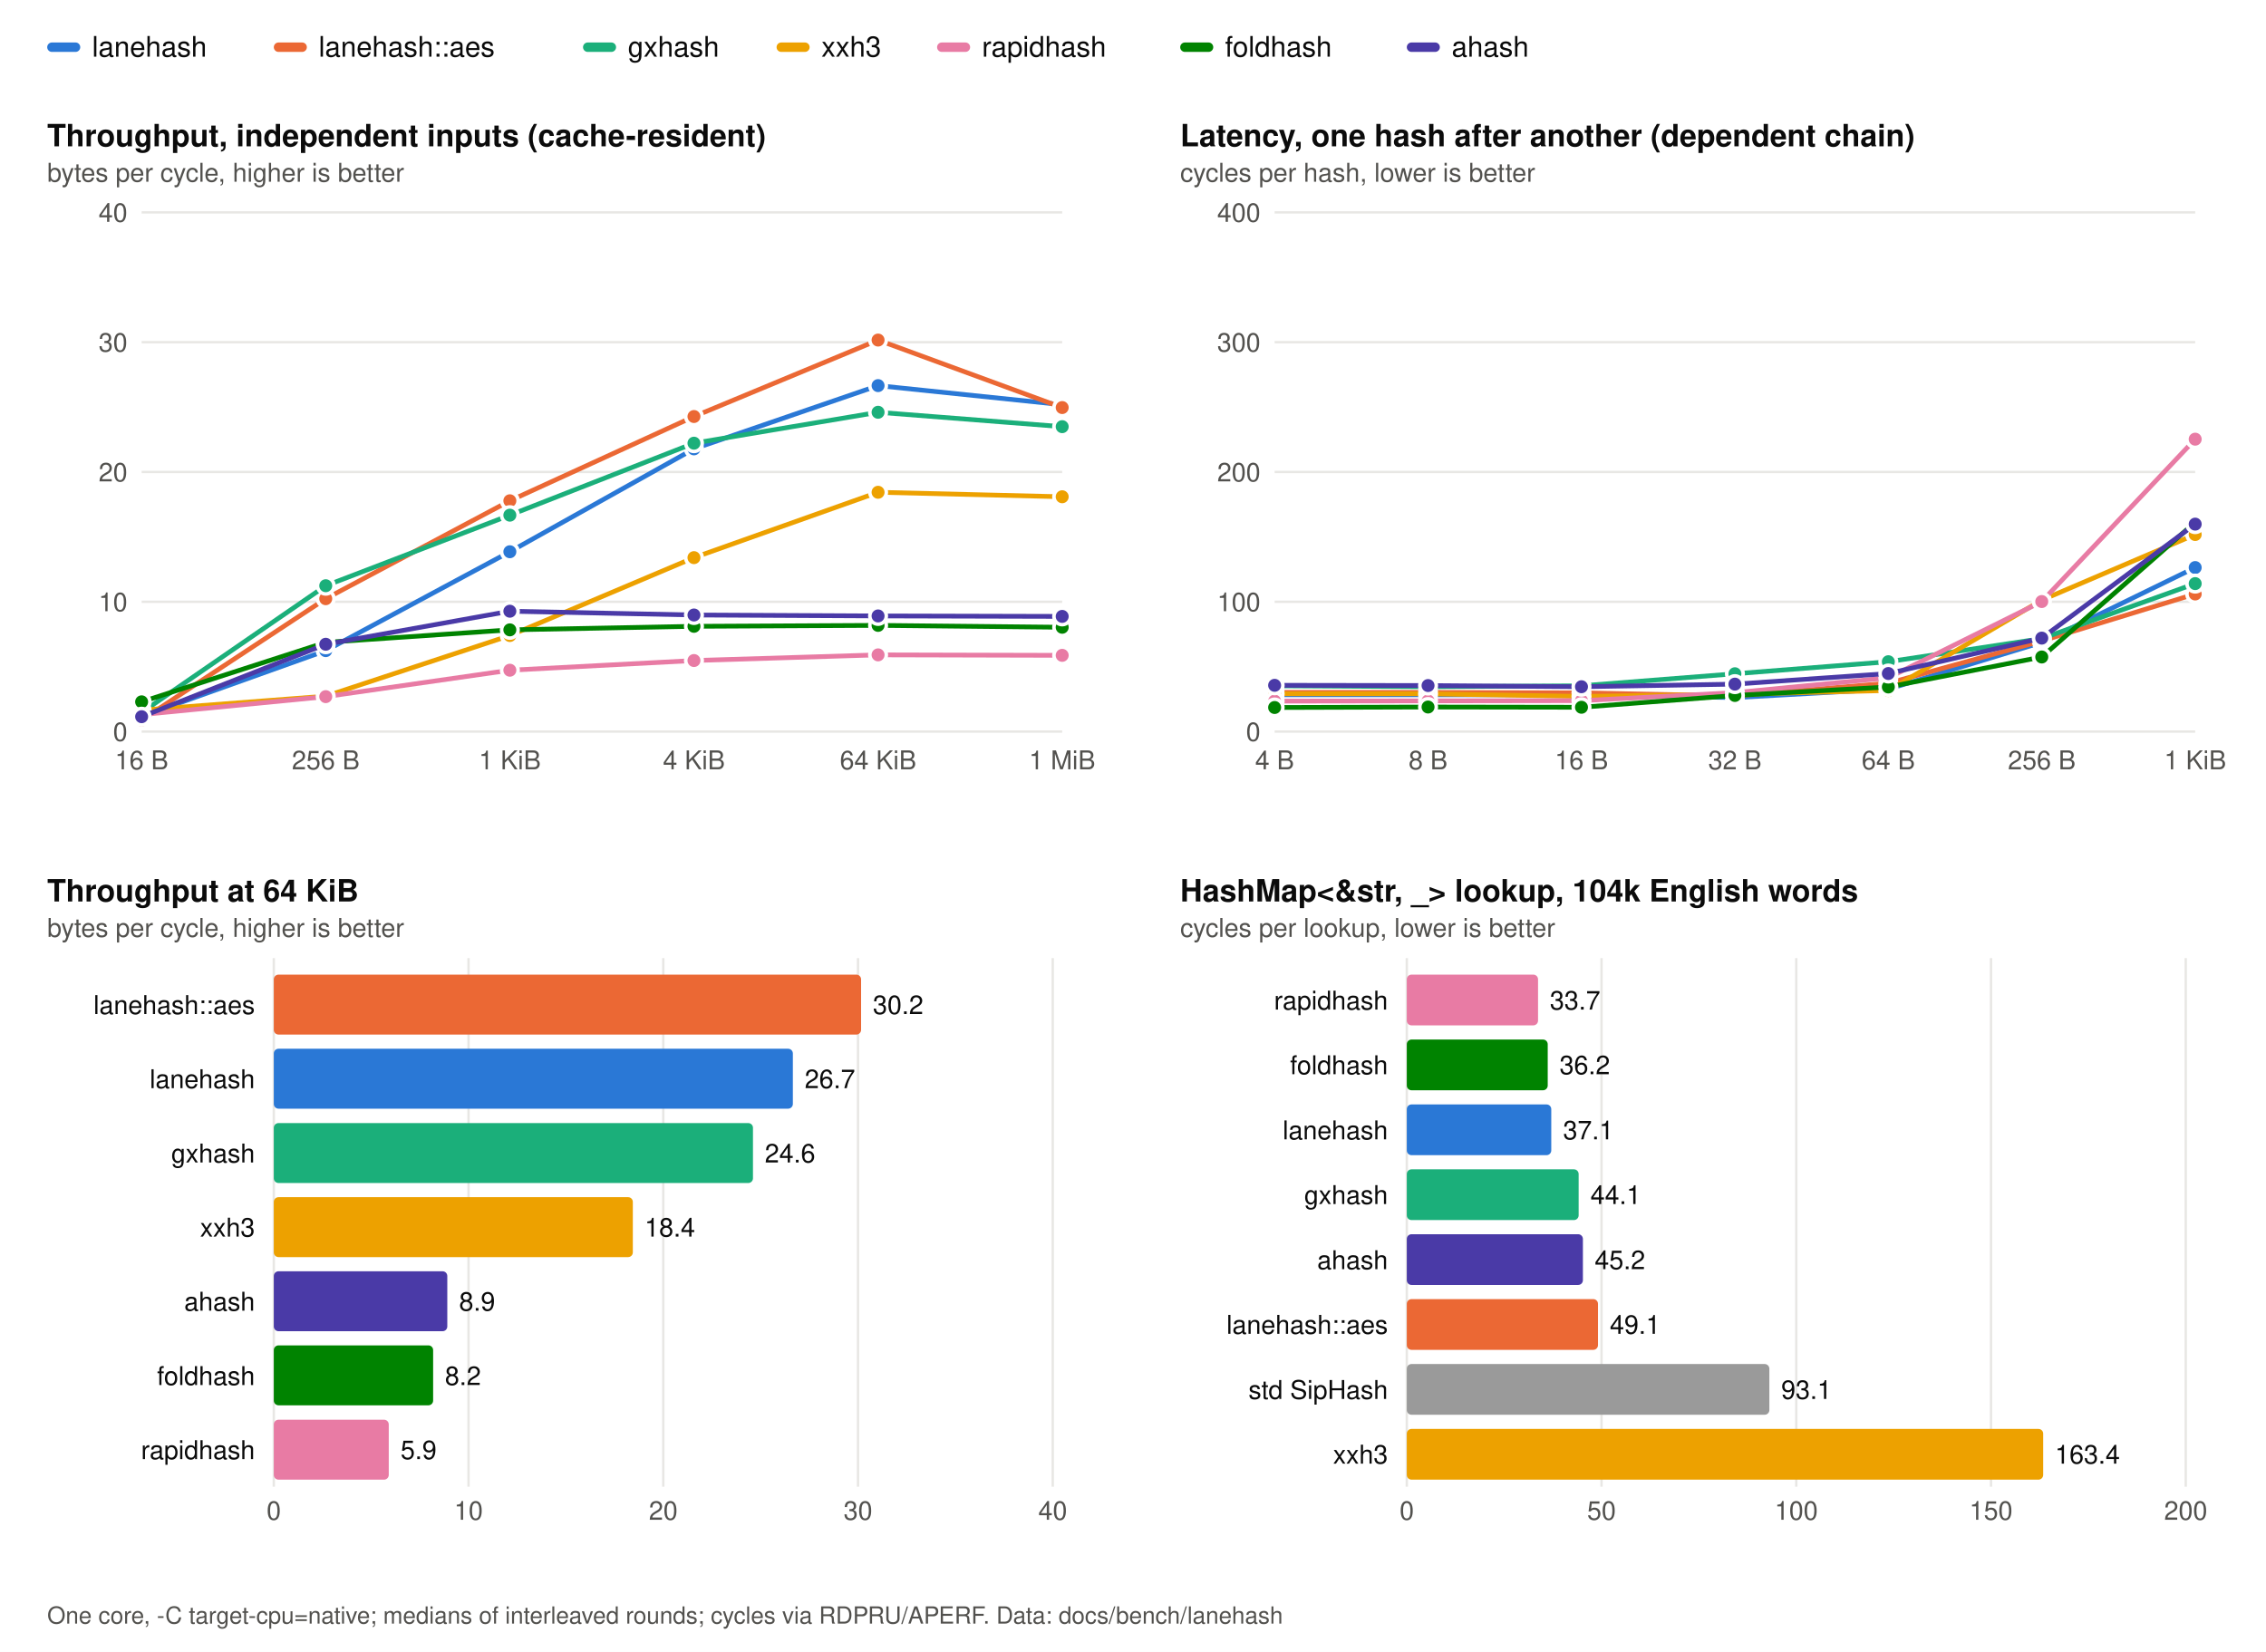
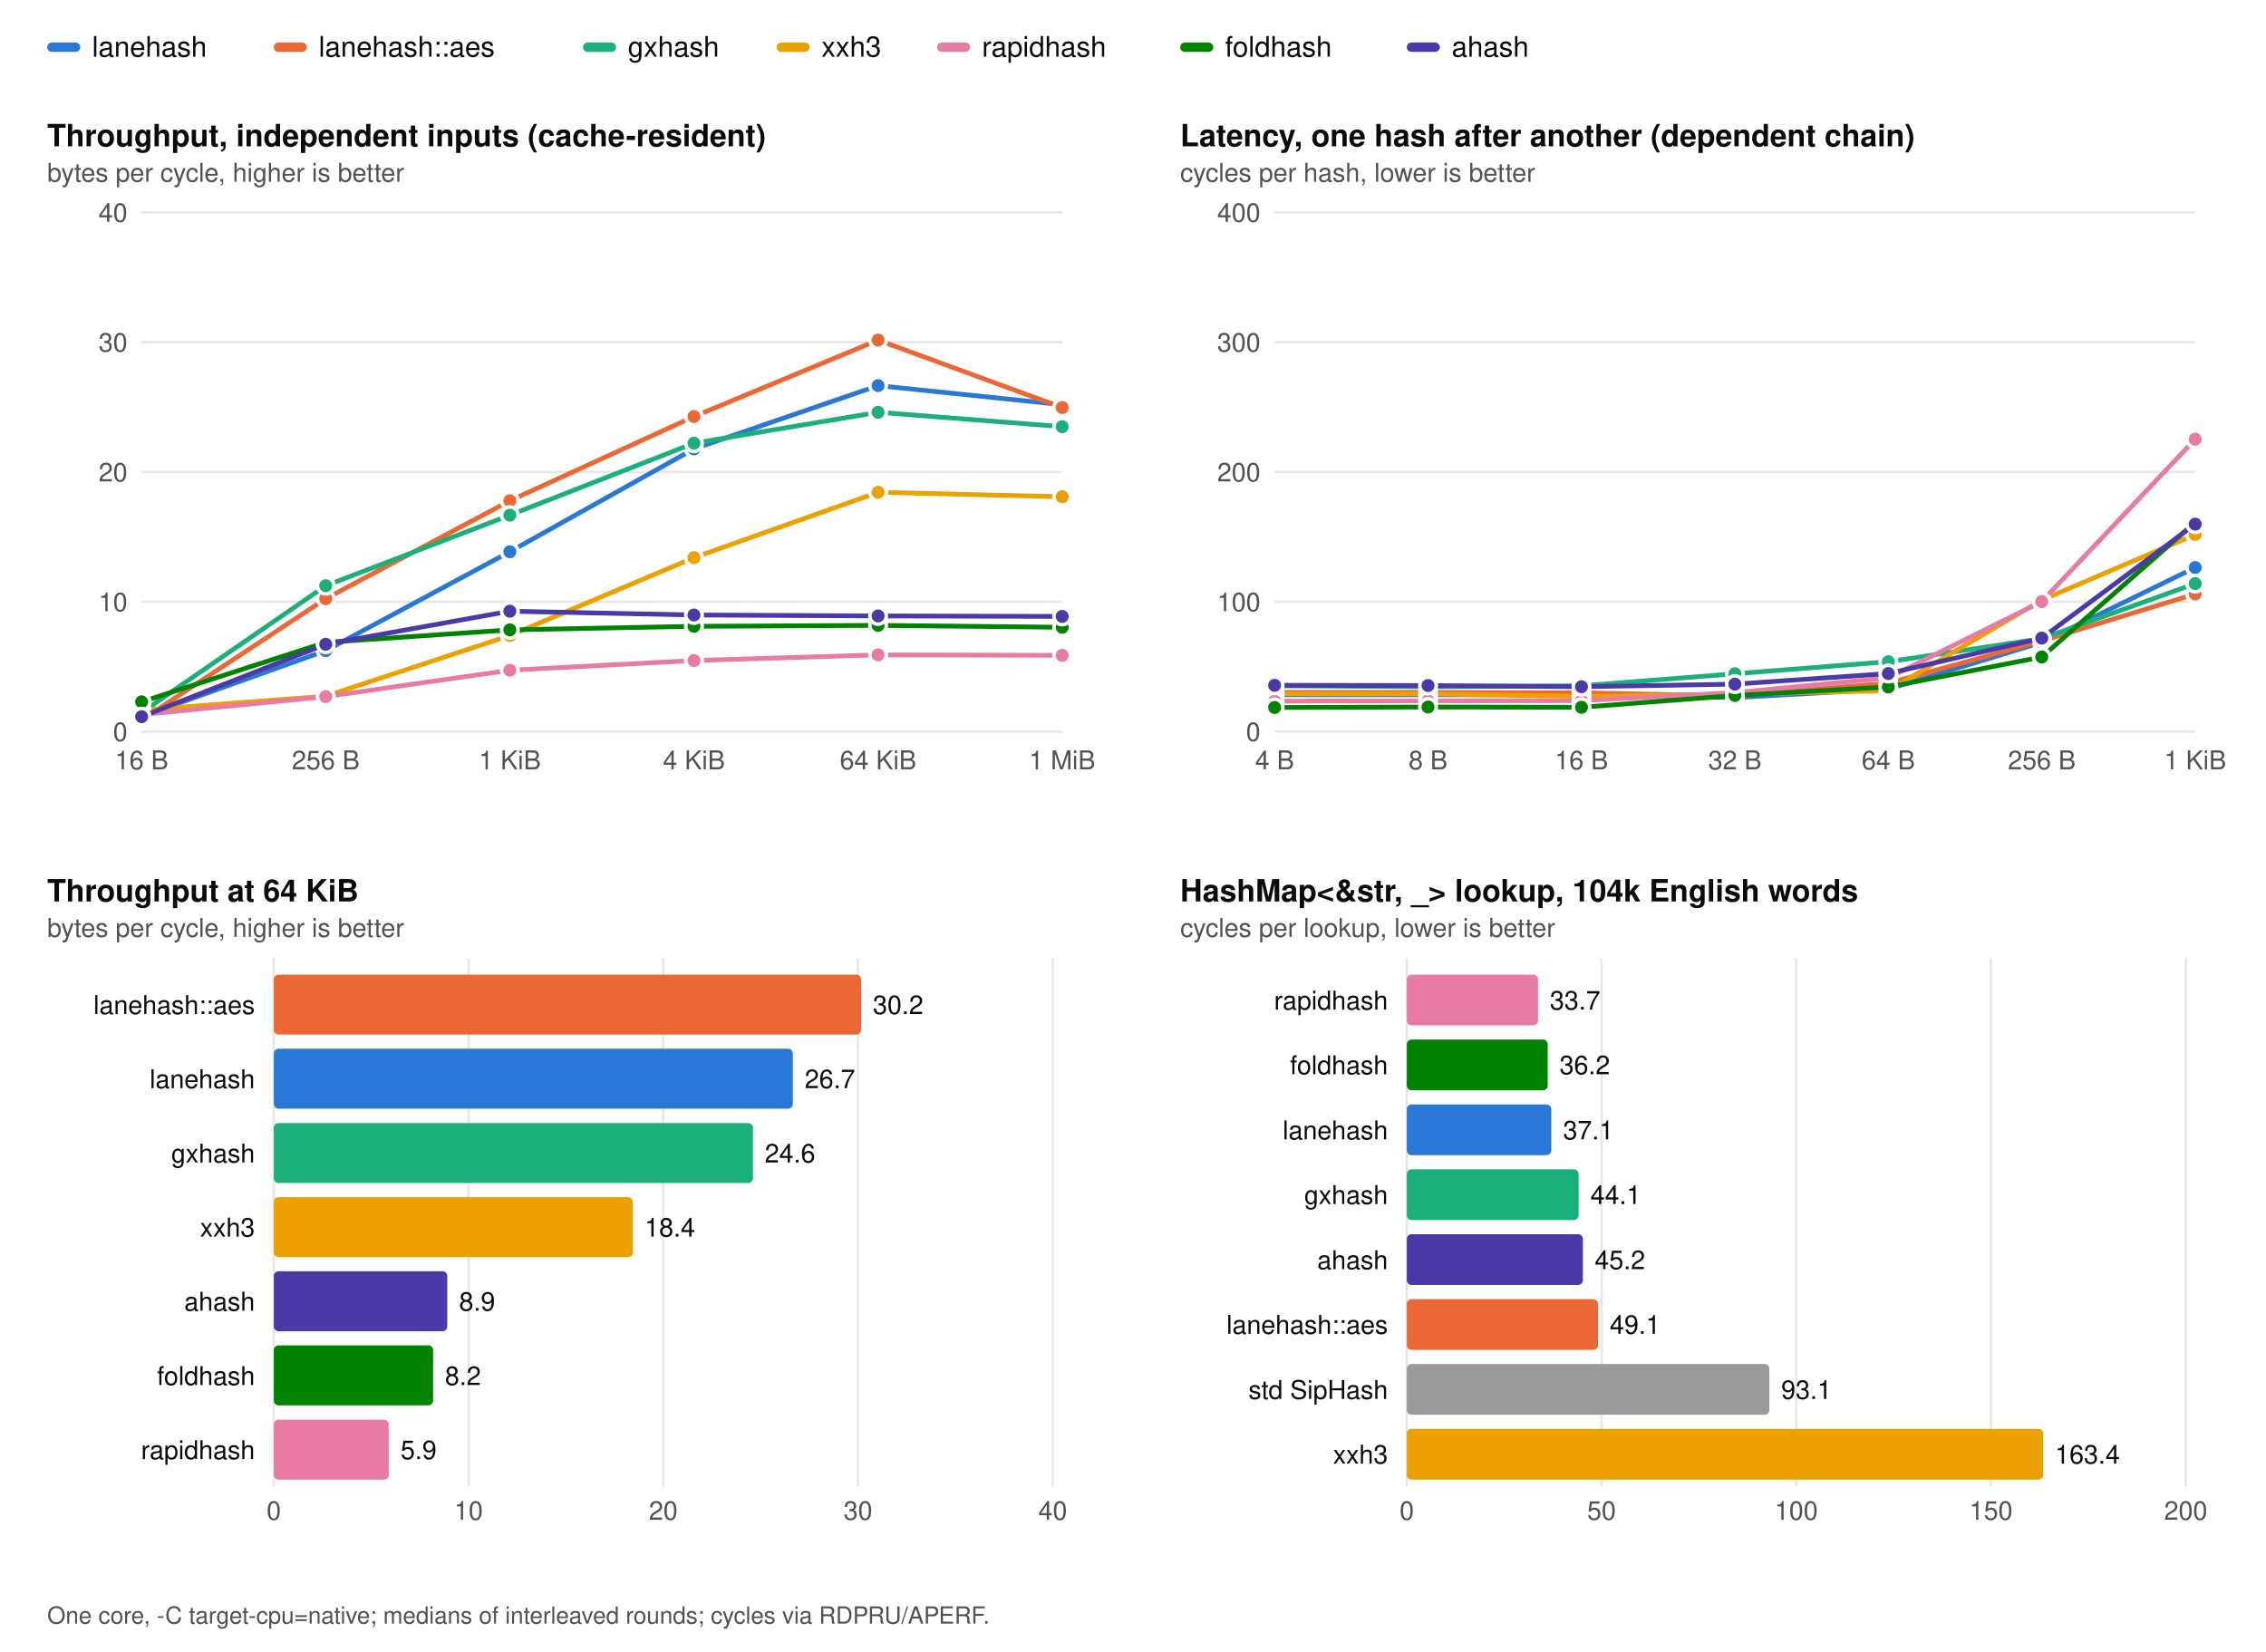
<svg xmlns="http://www.w3.org/2000/svg" width="960" height="700" viewBox="0 0 960 700">
  <rect width="960" height="700" fill="#fff" />
  <rect x="20" y="18" width="14" height="4" rx="2" fill="#2a78d6" />
  <text x="39.0" y="24.0" font-size="12" fill="#0b0b0b" text-anchor="start" font-weight="normal" font-family="-apple-system,Segoe UI,Helvetica,Arial,sans-serif">lanehash</text>
  <rect x="116" y="18" width="14" height="4" rx="2" fill="#eb6834" />
  <text x="135.0" y="24.0" font-size="12" fill="#0b0b0b" text-anchor="start" font-weight="normal" font-family="-apple-system,Segoe UI,Helvetica,Arial,sans-serif">lanehash::aes</text>
  <rect x="247" y="18" width="14" height="4" rx="2" fill="#1baf7a" />
  <text x="266.0" y="24.0" font-size="12" fill="#0b0b0b" text-anchor="start" font-weight="normal" font-family="-apple-system,Segoe UI,Helvetica,Arial,sans-serif">gxhash</text>
  <rect x="329" y="18" width="14" height="4" rx="2" fill="#eda100" />
  <text x="348.0" y="24.0" font-size="12" fill="#0b0b0b" text-anchor="start" font-weight="normal" font-family="-apple-system,Segoe UI,Helvetica,Arial,sans-serif">xxh3</text>
  <rect x="397" y="18" width="14" height="4" rx="2" fill="#e87ba4" />
  <text x="416.0" y="24.0" font-size="12" fill="#0b0b0b" text-anchor="start" font-weight="normal" font-family="-apple-system,Segoe UI,Helvetica,Arial,sans-serif">rapidhash</text>
  <rect x="500" y="18" width="14" height="4" rx="2" fill="#008300" />
  <text x="519.0" y="24.0" font-size="12" fill="#0b0b0b" text-anchor="start" font-weight="normal" font-family="-apple-system,Segoe UI,Helvetica,Arial,sans-serif">foldhash</text>
  <rect x="596" y="18" width="14" height="4" rx="2" fill="#4a3aa7" />
  <text x="615.0" y="24.0" font-size="12" fill="#0b0b0b" text-anchor="start" font-weight="normal" font-family="-apple-system,Segoe UI,Helvetica,Arial,sans-serif">ahash</text>
  <text x="20.0" y="62.0" font-size="13" fill="#0b0b0b" text-anchor="start" font-weight="bold" font-family="-apple-system,Segoe UI,Helvetica,Arial,sans-serif">Throughput, independent inputs (cache-resident)</text>
  <text x="20.0" y="77.0" font-size="11" fill="#52514e" text-anchor="start" font-weight="normal" font-family="-apple-system,Segoe UI,Helvetica,Arial,sans-serif">bytes per cycle, higher is better</text>
  <line x1="60" y1="310.0" x2="450" y2="310.0" stroke="#e8e7e4" />
  <text x="54.0" y="314.0" font-size="11" fill="#52514e" text-anchor="end" font-weight="normal" font-family="-apple-system,Segoe UI,Helvetica,Arial,sans-serif">0</text>
  <line x1="60" y1="255.0" x2="450" y2="255.0" stroke="#e8e7e4" />
  <text x="54.0" y="259.0" font-size="11" fill="#52514e" text-anchor="end" font-weight="normal" font-family="-apple-system,Segoe UI,Helvetica,Arial,sans-serif">10</text>
  <line x1="60" y1="200.0" x2="450" y2="200.0" stroke="#e8e7e4" />
  <text x="54.0" y="204.0" font-size="11" fill="#52514e" text-anchor="end" font-weight="normal" font-family="-apple-system,Segoe UI,Helvetica,Arial,sans-serif">20</text>
  <line x1="60" y1="145.0" x2="450" y2="145.0" stroke="#e8e7e4" />
  <text x="54.0" y="149.0" font-size="11" fill="#52514e" text-anchor="end" font-weight="normal" font-family="-apple-system,Segoe UI,Helvetica,Arial,sans-serif">30</text>
  <line x1="60" y1="90.0" x2="450" y2="90.0" stroke="#e8e7e4" />
  <text x="54.0" y="94.0" font-size="11" fill="#52514e" text-anchor="end" font-weight="normal" font-family="-apple-system,Segoe UI,Helvetica,Arial,sans-serif">40</text>
  <text x="60.0" y="326.0" font-size="11" fill="#52514e" text-anchor="middle" font-weight="normal" font-family="-apple-system,Segoe UI,Helvetica,Arial,sans-serif">16 B</text>
  <text x="138.0" y="326.0" font-size="11" fill="#52514e" text-anchor="middle" font-weight="normal" font-family="-apple-system,Segoe UI,Helvetica,Arial,sans-serif">256 B</text>
  <text x="216.0" y="326.0" font-size="11" fill="#52514e" text-anchor="middle" font-weight="normal" font-family="-apple-system,Segoe UI,Helvetica,Arial,sans-serif">1 KiB</text>
  <text x="294.0" y="326.0" font-size="11" fill="#52514e" text-anchor="middle" font-weight="normal" font-family="-apple-system,Segoe UI,Helvetica,Arial,sans-serif">4 KiB</text>
  <text x="372.0" y="326.0" font-size="11" fill="#52514e" text-anchor="middle" font-weight="normal" font-family="-apple-system,Segoe UI,Helvetica,Arial,sans-serif">64 KiB</text>
  <text x="450.0" y="326.0" font-size="11" fill="#52514e" text-anchor="middle" font-weight="normal" font-family="-apple-system,Segoe UI,Helvetica,Arial,sans-serif">1 MiB</text>
  <polyline points="60.0,303.6 138.0,275.7 216.0,233.8 294.0,190.2 372.0,163.4 450.0,171.5" fill="none" stroke="#2a78d6" stroke-width="2" stroke-linejoin="round" />
  <circle cx="60.0" cy="303.6" r="3.5" fill="#2a78d6" stroke="#fff" stroke-width="1.5" />
  <circle cx="138.0" cy="275.7" r="3.5" fill="#2a78d6" stroke="#fff" stroke-width="1.5" />
  <circle cx="216.0" cy="233.8" r="3.5" fill="#2a78d6" stroke="#fff" stroke-width="1.5" />
  <circle cx="294.0" cy="190.2" r="3.5" fill="#2a78d6" stroke="#fff" stroke-width="1.5" />
  <circle cx="372.0" cy="163.4" r="3.5" fill="#2a78d6" stroke="#fff" stroke-width="1.5" />
  <circle cx="450.0" cy="171.5" r="3.5" fill="#2a78d6" stroke="#fff" stroke-width="1.5" />
  <polyline points="60.0,305.1 138.0,253.7 216.0,212.2 294.0,176.5 372.0,144.1 450.0,172.7" fill="none" stroke="#eb6834" stroke-width="2" stroke-linejoin="round" />
  <circle cx="60.0" cy="305.1" r="3.5" fill="#eb6834" stroke="#fff" stroke-width="1.5" />
  <circle cx="138.0" cy="253.7" r="3.5" fill="#eb6834" stroke="#fff" stroke-width="1.5" />
  <circle cx="216.0" cy="212.2" r="3.5" fill="#eb6834" stroke="#fff" stroke-width="1.5" />
  <circle cx="294.0" cy="176.5" r="3.5" fill="#eb6834" stroke="#fff" stroke-width="1.5" />
  <circle cx="372.0" cy="144.1" r="3.5" fill="#eb6834" stroke="#fff" stroke-width="1.5" />
  <circle cx="450.0" cy="172.7" r="3.5" fill="#eb6834" stroke="#fff" stroke-width="1.5" />
  <polyline points="60.0,301.9 138.0,248.2 216.0,218.3 294.0,187.8 372.0,174.7 450.0,180.8" fill="none" stroke="#1baf7a" stroke-width="2" stroke-linejoin="round" />
  <circle cx="60.0" cy="301.9" r="3.5" fill="#1baf7a" stroke="#fff" stroke-width="1.5" />
  <circle cx="138.0" cy="248.2" r="3.5" fill="#1baf7a" stroke="#fff" stroke-width="1.5" />
  <circle cx="216.0" cy="218.3" r="3.5" fill="#1baf7a" stroke="#fff" stroke-width="1.5" />
  <circle cx="294.0" cy="187.8" r="3.5" fill="#1baf7a" stroke="#fff" stroke-width="1.5" />
  <circle cx="372.0" cy="174.7" r="3.5" fill="#1baf7a" stroke="#fff" stroke-width="1.5" />
  <circle cx="450.0" cy="180.8" r="3.5" fill="#1baf7a" stroke="#fff" stroke-width="1.5" />
  <polyline points="60.0,300.9 138.0,295.0 216.0,269.3 294.0,236.3 372.0,208.6 450.0,210.5" fill="none" stroke="#eda100" stroke-width="2" stroke-linejoin="round" />
  <circle cx="60.0" cy="300.9" r="3.5" fill="#eda100" stroke="#fff" stroke-width="1.5" />
  <circle cx="138.0" cy="295.0" r="3.5" fill="#eda100" stroke="#fff" stroke-width="1.5" />
  <circle cx="216.0" cy="269.3" r="3.5" fill="#eda100" stroke="#fff" stroke-width="1.5" />
  <circle cx="294.0" cy="236.3" r="3.5" fill="#eda100" stroke="#fff" stroke-width="1.5" />
  <circle cx="372.0" cy="208.6" r="3.5" fill="#eda100" stroke="#fff" stroke-width="1.5" />
  <circle cx="450.0" cy="210.5" r="3.5" fill="#eda100" stroke="#fff" stroke-width="1.5" />
  <polyline points="60.0,302.8 138.0,295.2 216.0,284.0 294.0,279.9 372.0,277.5 450.0,277.7" fill="none" stroke="#e87ba4" stroke-width="2" stroke-linejoin="round" />
  <circle cx="60.0" cy="302.8" r="3.5" fill="#e87ba4" stroke="#fff" stroke-width="1.5" />
  <circle cx="138.0" cy="295.2" r="3.5" fill="#e87ba4" stroke="#fff" stroke-width="1.5" />
  <circle cx="216.0" cy="284.0" r="3.5" fill="#e87ba4" stroke="#fff" stroke-width="1.5" />
  <circle cx="294.0" cy="279.9" r="3.5" fill="#e87ba4" stroke="#fff" stroke-width="1.5" />
  <circle cx="372.0" cy="277.5" r="3.5" fill="#e87ba4" stroke="#fff" stroke-width="1.5" />
  <circle cx="450.0" cy="277.7" r="3.5" fill="#e87ba4" stroke="#fff" stroke-width="1.5" />
  <polyline points="60.0,297.4 138.0,272.2 216.0,266.9 294.0,265.4 372.0,265.0 450.0,265.8" fill="none" stroke="#008300" stroke-width="2" stroke-linejoin="round" />
  <circle cx="60.0" cy="297.4" r="3.5" fill="#008300" stroke="#fff" stroke-width="1.5" />
  <circle cx="138.0" cy="272.2" r="3.5" fill="#008300" stroke="#fff" stroke-width="1.5" />
  <circle cx="216.0" cy="266.9" r="3.5" fill="#008300" stroke="#fff" stroke-width="1.5" />
  <circle cx="294.0" cy="265.4" r="3.5" fill="#008300" stroke="#fff" stroke-width="1.5" />
  <circle cx="372.0" cy="265.0" r="3.5" fill="#008300" stroke="#fff" stroke-width="1.5" />
  <circle cx="450.0" cy="265.8" r="3.5" fill="#008300" stroke="#fff" stroke-width="1.5" />
  <polyline points="60.0,303.7 138.0,273.0 216.0,259.0 294.0,260.6 372.0,261.0 450.0,261.2" fill="none" stroke="#4a3aa7" stroke-width="2" stroke-linejoin="round" />
  <circle cx="60.0" cy="303.7" r="3.5" fill="#4a3aa7" stroke="#fff" stroke-width="1.5" />
  <circle cx="138.0" cy="273.0" r="3.5" fill="#4a3aa7" stroke="#fff" stroke-width="1.5" />
  <circle cx="216.0" cy="259.0" r="3.5" fill="#4a3aa7" stroke="#fff" stroke-width="1.5" />
  <circle cx="294.0" cy="260.6" r="3.5" fill="#4a3aa7" stroke="#fff" stroke-width="1.5" />
  <circle cx="372.0" cy="261.0" r="3.5" fill="#4a3aa7" stroke="#fff" stroke-width="1.5" />
  <circle cx="450.0" cy="261.2" r="3.5" fill="#4a3aa7" stroke="#fff" stroke-width="1.5" />
  <text x="500.0" y="62.0" font-size="13" fill="#0b0b0b" text-anchor="start" font-weight="bold" font-family="-apple-system,Segoe UI,Helvetica,Arial,sans-serif">Latency, one hash after another (dependent chain)</text>
  <text x="500.0" y="77.0" font-size="11" fill="#52514e" text-anchor="start" font-weight="normal" font-family="-apple-system,Segoe UI,Helvetica,Arial,sans-serif">cycles per hash, lower is better</text>
  <line x1="540" y1="310.0" x2="930" y2="310.0" stroke="#e8e7e4" />
  <text x="534.0" y="314.0" font-size="11" fill="#52514e" text-anchor="end" font-weight="normal" font-family="-apple-system,Segoe UI,Helvetica,Arial,sans-serif">0</text>
  <line x1="540" y1="255.0" x2="930" y2="255.0" stroke="#e8e7e4" />
  <text x="534.0" y="259.0" font-size="11" fill="#52514e" text-anchor="end" font-weight="normal" font-family="-apple-system,Segoe UI,Helvetica,Arial,sans-serif">100</text>
  <line x1="540" y1="200.0" x2="930" y2="200.0" stroke="#e8e7e4" />
  <text x="534.0" y="204.0" font-size="11" fill="#52514e" text-anchor="end" font-weight="normal" font-family="-apple-system,Segoe UI,Helvetica,Arial,sans-serif">200</text>
  <line x1="540" y1="145.0" x2="930" y2="145.0" stroke="#e8e7e4" />
  <text x="534.0" y="149.0" font-size="11" fill="#52514e" text-anchor="end" font-weight="normal" font-family="-apple-system,Segoe UI,Helvetica,Arial,sans-serif">300</text>
  <line x1="540" y1="90.0" x2="930" y2="90.0" stroke="#e8e7e4" />
  <text x="534.0" y="94.0" font-size="11" fill="#52514e" text-anchor="end" font-weight="normal" font-family="-apple-system,Segoe UI,Helvetica,Arial,sans-serif">400</text>
  <text x="540.0" y="326.0" font-size="11" fill="#52514e" text-anchor="middle" font-weight="normal" font-family="-apple-system,Segoe UI,Helvetica,Arial,sans-serif">4 B</text>
  <text x="605.0" y="326.0" font-size="11" fill="#52514e" text-anchor="middle" font-weight="normal" font-family="-apple-system,Segoe UI,Helvetica,Arial,sans-serif">8 B</text>
  <text x="670.0" y="326.0" font-size="11" fill="#52514e" text-anchor="middle" font-weight="normal" font-family="-apple-system,Segoe UI,Helvetica,Arial,sans-serif">16 B</text>
  <text x="735.0" y="326.0" font-size="11" fill="#52514e" text-anchor="middle" font-weight="normal" font-family="-apple-system,Segoe UI,Helvetica,Arial,sans-serif">32 B</text>
  <text x="800.0" y="326.0" font-size="11" fill="#52514e" text-anchor="middle" font-weight="normal" font-family="-apple-system,Segoe UI,Helvetica,Arial,sans-serif">64 B</text>
  <text x="865.0" y="326.0" font-size="11" fill="#52514e" text-anchor="middle" font-weight="normal" font-family="-apple-system,Segoe UI,Helvetica,Arial,sans-serif">256 B</text>
  <text x="930.0" y="326.0" font-size="11" fill="#52514e" text-anchor="middle" font-weight="normal" font-family="-apple-system,Segoe UI,Helvetica,Arial,sans-serif">1 KiB</text>
  <polyline points="540.0,294.4 605.0,294.4 670.0,294.4 735.0,295.6 800.0,292.0 865.0,272.2 930.0,240.5" fill="none" stroke="#2a78d6" stroke-width="2" stroke-linejoin="round" />
  <circle cx="540.0" cy="294.4" r="3.5" fill="#2a78d6" stroke="#fff" stroke-width="1.5" />
  <circle cx="605.0" cy="294.4" r="3.5" fill="#2a78d6" stroke="#fff" stroke-width="1.5" />
  <circle cx="670.0" cy="294.4" r="3.5" fill="#2a78d6" stroke="#fff" stroke-width="1.5" />
  <circle cx="735.0" cy="295.6" r="3.5" fill="#2a78d6" stroke="#fff" stroke-width="1.5" />
  <circle cx="800.0" cy="292.0" r="3.5" fill="#2a78d6" stroke="#fff" stroke-width="1.5" />
  <circle cx="865.0" cy="272.2" r="3.5" fill="#2a78d6" stroke="#fff" stroke-width="1.5" />
  <circle cx="930.0" cy="240.5" r="3.5" fill="#2a78d6" stroke="#fff" stroke-width="1.5" />
  <polyline points="540.0,293.4 605.0,293.4 670.0,293.6 735.0,294.9 800.0,289.5 865.0,271.6 930.0,251.7" fill="none" stroke="#eb6834" stroke-width="2" stroke-linejoin="round" />
  <circle cx="540.0" cy="293.4" r="3.5" fill="#eb6834" stroke="#fff" stroke-width="1.5" />
  <circle cx="605.0" cy="293.4" r="3.5" fill="#eb6834" stroke="#fff" stroke-width="1.5" />
  <circle cx="670.0" cy="293.6" r="3.5" fill="#eb6834" stroke="#fff" stroke-width="1.5" />
  <circle cx="735.0" cy="294.9" r="3.5" fill="#eb6834" stroke="#fff" stroke-width="1.5" />
  <circle cx="800.0" cy="289.5" r="3.5" fill="#eb6834" stroke="#fff" stroke-width="1.5" />
  <circle cx="865.0" cy="271.6" r="3.5" fill="#eb6834" stroke="#fff" stroke-width="1.5" />
  <circle cx="930.0" cy="251.7" r="3.5" fill="#eb6834" stroke="#fff" stroke-width="1.5" />
  <polyline points="540.0,290.6 605.0,291.0 670.0,290.6 735.0,285.5 800.0,280.4 865.0,270.6 930.0,247.3" fill="none" stroke="#1baf7a" stroke-width="2" stroke-linejoin="round" />
  <circle cx="540.0" cy="290.6" r="3.5" fill="#1baf7a" stroke="#fff" stroke-width="1.5" />
  <circle cx="605.0" cy="291.0" r="3.5" fill="#1baf7a" stroke="#fff" stroke-width="1.5" />
  <circle cx="670.0" cy="290.6" r="3.5" fill="#1baf7a" stroke="#fff" stroke-width="1.5" />
  <circle cx="735.0" cy="285.5" r="3.5" fill="#1baf7a" stroke="#fff" stroke-width="1.5" />
  <circle cx="800.0" cy="280.4" r="3.5" fill="#1baf7a" stroke="#fff" stroke-width="1.5" />
  <circle cx="865.0" cy="270.6" r="3.5" fill="#1baf7a" stroke="#fff" stroke-width="1.5" />
  <circle cx="930.0" cy="247.3" r="3.5" fill="#1baf7a" stroke="#fff" stroke-width="1.5" />
  <polyline points="540.0,294.0 605.0,294.0 670.0,295.1 735.0,294.2 800.0,292.6 865.0,254.3 930.0,226.5" fill="none" stroke="#eda100" stroke-width="2" stroke-linejoin="round" />
  <circle cx="540.0" cy="294.0" r="3.5" fill="#eda100" stroke="#fff" stroke-width="1.5" />
  <circle cx="605.0" cy="294.0" r="3.5" fill="#eda100" stroke="#fff" stroke-width="1.5" />
  <circle cx="670.0" cy="295.1" r="3.5" fill="#eda100" stroke="#fff" stroke-width="1.5" />
  <circle cx="735.0" cy="294.2" r="3.5" fill="#eda100" stroke="#fff" stroke-width="1.5" />
  <circle cx="800.0" cy="292.6" r="3.5" fill="#eda100" stroke="#fff" stroke-width="1.5" />
  <circle cx="865.0" cy="254.3" r="3.5" fill="#eda100" stroke="#fff" stroke-width="1.5" />
  <circle cx="930.0" cy="226.5" r="3.5" fill="#eda100" stroke="#fff" stroke-width="1.5" />
  <polyline points="540.0,297.1 605.0,297.0 670.0,296.9 735.0,293.5 800.0,287.2 865.0,254.9 930.0,186.1" fill="none" stroke="#e87ba4" stroke-width="2" stroke-linejoin="round" />
  <circle cx="540.0" cy="297.1" r="3.5" fill="#e87ba4" stroke="#fff" stroke-width="1.5" />
  <circle cx="605.0" cy="297.0" r="3.5" fill="#e87ba4" stroke="#fff" stroke-width="1.5" />
  <circle cx="670.0" cy="296.9" r="3.5" fill="#e87ba4" stroke="#fff" stroke-width="1.5" />
  <circle cx="735.0" cy="293.5" r="3.5" fill="#e87ba4" stroke="#fff" stroke-width="1.5" />
  <circle cx="800.0" cy="287.2" r="3.5" fill="#e87ba4" stroke="#fff" stroke-width="1.5" />
  <circle cx="865.0" cy="254.9" r="3.5" fill="#e87ba4" stroke="#fff" stroke-width="1.5" />
  <circle cx="930.0" cy="186.1" r="3.5" fill="#e87ba4" stroke="#fff" stroke-width="1.5" />
  <polyline points="540.0,299.8 605.0,299.6 670.0,299.7 735.0,294.7 800.0,291.1 865.0,278.4 930.0,221.3" fill="none" stroke="#008300" stroke-width="2" stroke-linejoin="round" />
  <circle cx="540.0" cy="299.8" r="3.5" fill="#008300" stroke="#fff" stroke-width="1.5" />
  <circle cx="605.0" cy="299.6" r="3.5" fill="#008300" stroke="#fff" stroke-width="1.5" />
  <circle cx="670.0" cy="299.7" r="3.5" fill="#008300" stroke="#fff" stroke-width="1.5" />
  <circle cx="735.0" cy="294.7" r="3.5" fill="#008300" stroke="#fff" stroke-width="1.5" />
  <circle cx="800.0" cy="291.1" r="3.5" fill="#008300" stroke="#fff" stroke-width="1.5" />
  <circle cx="865.0" cy="278.4" r="3.5" fill="#008300" stroke="#fff" stroke-width="1.5" />
  <circle cx="930.0" cy="221.3" r="3.5" fill="#008300" stroke="#fff" stroke-width="1.5" />
  <polyline points="540.0,290.4 605.0,290.5 670.0,291.0 735.0,289.9 800.0,285.4 865.0,270.4 930.0,222.1" fill="none" stroke="#4a3aa7" stroke-width="2" stroke-linejoin="round" />
  <circle cx="540.0" cy="290.4" r="3.5" fill="#4a3aa7" stroke="#fff" stroke-width="1.5" />
  <circle cx="605.0" cy="290.5" r="3.5" fill="#4a3aa7" stroke="#fff" stroke-width="1.5" />
  <circle cx="670.0" cy="291.0" r="3.5" fill="#4a3aa7" stroke="#fff" stroke-width="1.5" />
  <circle cx="735.0" cy="289.9" r="3.5" fill="#4a3aa7" stroke="#fff" stroke-width="1.5" />
  <circle cx="800.0" cy="285.4" r="3.5" fill="#4a3aa7" stroke="#fff" stroke-width="1.5" />
  <circle cx="865.0" cy="270.4" r="3.5" fill="#4a3aa7" stroke="#fff" stroke-width="1.5" />
  <circle cx="930.0" cy="222.1" r="3.5" fill="#4a3aa7" stroke="#fff" stroke-width="1.5" />
  <text x="20.0" y="382.0" font-size="13" fill="#0b0b0b" text-anchor="start" font-weight="bold" font-family="-apple-system,Segoe UI,Helvetica,Arial,sans-serif">Throughput at 64 KiB</text>
  <text x="20.0" y="397.0" font-size="11" fill="#52514e" text-anchor="start" font-weight="normal" font-family="-apple-system,Segoe UI,Helvetica,Arial,sans-serif">bytes per cycle, higher is better</text>
  <line x1="116.0" y1="406" x2="116.0" y2="630.0" stroke="#e8e7e4" />
  <text x="116.0" y="644.0" font-size="11" fill="#52514e" text-anchor="middle" font-weight="normal" font-family="-apple-system,Segoe UI,Helvetica,Arial,sans-serif">0</text>
  <line x1="198.5" y1="406" x2="198.5" y2="630.0" stroke="#e8e7e4" />
  <text x="198.5" y="644.0" font-size="11" fill="#52514e" text-anchor="middle" font-weight="normal" font-family="-apple-system,Segoe UI,Helvetica,Arial,sans-serif">10</text>
  <line x1="281.0" y1="406" x2="281.0" y2="630.0" stroke="#e8e7e4" />
  <text x="281.0" y="644.0" font-size="11" fill="#52514e" text-anchor="middle" font-weight="normal" font-family="-apple-system,Segoe UI,Helvetica,Arial,sans-serif">20</text>
  <line x1="363.5" y1="406" x2="363.5" y2="630.0" stroke="#e8e7e4" />
  <text x="363.5" y="644.0" font-size="11" fill="#52514e" text-anchor="middle" font-weight="normal" font-family="-apple-system,Segoe UI,Helvetica,Arial,sans-serif">30</text>
  <line x1="446.0" y1="406" x2="446.0" y2="630.0" stroke="#e8e7e4" />
  <text x="446.0" y="644.0" font-size="11" fill="#52514e" text-anchor="middle" font-weight="normal" font-family="-apple-system,Segoe UI,Helvetica,Arial,sans-serif">40</text>
  <rect x="116" y="413.0" width="248.8" height="25.4" rx="2" fill="#eb6834" />
  <text x="108.0" y="429.7" font-size="11" fill="#0b0b0b" text-anchor="end" font-weight="normal" font-family="-apple-system,Segoe UI,Helvetica,Arial,sans-serif">lanehash::aes</text>
  <text x="369.8" y="429.7" font-size="11" fill="#0b0b0b" text-anchor="start" font-weight="normal" font-family="-apple-system,Segoe UI,Helvetica,Arial,sans-serif">30.2</text>
  <rect x="116" y="444.4" width="219.9" height="25.4" rx="2" fill="#2a78d6" />
  <text x="108.0" y="461.1" font-size="11" fill="#0b0b0b" text-anchor="end" font-weight="normal" font-family="-apple-system,Segoe UI,Helvetica,Arial,sans-serif">lanehash</text>
  <text x="340.9" y="461.1" font-size="11" fill="#0b0b0b" text-anchor="start" font-weight="normal" font-family="-apple-system,Segoe UI,Helvetica,Arial,sans-serif">26.7</text>
  <rect x="116" y="475.9" width="203.0" height="25.4" rx="2" fill="#1baf7a" />
  <text x="108.0" y="492.6" font-size="11" fill="#0b0b0b" text-anchor="end" font-weight="normal" font-family="-apple-system,Segoe UI,Helvetica,Arial,sans-serif">gxhash</text>
  <text x="324.0" y="492.6" font-size="11" fill="#0b0b0b" text-anchor="start" font-weight="normal" font-family="-apple-system,Segoe UI,Helvetica,Arial,sans-serif">24.6</text>
  <rect x="116" y="507.3" width="152.1" height="25.4" rx="2" fill="#eda100" />
  <text x="108.0" y="524.0" font-size="11" fill="#0b0b0b" text-anchor="end" font-weight="normal" font-family="-apple-system,Segoe UI,Helvetica,Arial,sans-serif">xxh3</text>
  <text x="273.1" y="524.0" font-size="11" fill="#0b0b0b" text-anchor="start" font-weight="normal" font-family="-apple-system,Segoe UI,Helvetica,Arial,sans-serif">18.4</text>
  <rect x="116" y="538.7" width="73.5" height="25.4" rx="2" fill="#4a3aa7" />
  <text x="108.0" y="555.4" font-size="11" fill="#0b0b0b" text-anchor="end" font-weight="normal" font-family="-apple-system,Segoe UI,Helvetica,Arial,sans-serif">ahash</text>
  <text x="194.5" y="555.4" font-size="11" fill="#0b0b0b" text-anchor="start" font-weight="normal" font-family="-apple-system,Segoe UI,Helvetica,Arial,sans-serif">8.9</text>
  <rect x="116" y="570.1" width="67.5" height="25.4" rx="2" fill="#008300" />
  <text x="108.0" y="586.9" font-size="11" fill="#0b0b0b" text-anchor="end" font-weight="normal" font-family="-apple-system,Segoe UI,Helvetica,Arial,sans-serif">foldhash</text>
  <text x="188.5" y="586.9" font-size="11" fill="#0b0b0b" text-anchor="start" font-weight="normal" font-family="-apple-system,Segoe UI,Helvetica,Arial,sans-serif">8.2</text>
  <rect x="116" y="601.6" width="48.7" height="25.4" rx="2" fill="#e87ba4" />
  <text x="108.0" y="618.3" font-size="11" fill="#0b0b0b" text-anchor="end" font-weight="normal" font-family="-apple-system,Segoe UI,Helvetica,Arial,sans-serif">rapidhash</text>
  <text x="169.7" y="618.3" font-size="11" fill="#0b0b0b" text-anchor="start" font-weight="normal" font-family="-apple-system,Segoe UI,Helvetica,Arial,sans-serif">5.9</text>
  <text x="500.0" y="382.0" font-size="13" fill="#0b0b0b" text-anchor="start" font-weight="bold" font-family="-apple-system,Segoe UI,Helvetica,Arial,sans-serif">HashMap&lt;&amp;str, _&gt; lookup, 104k English words</text>
  <text x="500.0" y="397.0" font-size="11" fill="#52514e" text-anchor="start" font-weight="normal" font-family="-apple-system,Segoe UI,Helvetica,Arial,sans-serif">cycles per lookup, lower is better</text>
  <line x1="596.0" y1="406" x2="596.0" y2="630.0" stroke="#e8e7e4" />
  <text x="596.0" y="644.0" font-size="11" fill="#52514e" text-anchor="middle" font-weight="normal" font-family="-apple-system,Segoe UI,Helvetica,Arial,sans-serif">0</text>
  <line x1="678.5" y1="406" x2="678.5" y2="630.0" stroke="#e8e7e4" />
  <text x="678.5" y="644.0" font-size="11" fill="#52514e" text-anchor="middle" font-weight="normal" font-family="-apple-system,Segoe UI,Helvetica,Arial,sans-serif">50</text>
  <line x1="761.0" y1="406" x2="761.0" y2="630.0" stroke="#e8e7e4" />
  <text x="761.0" y="644.0" font-size="11" fill="#52514e" text-anchor="middle" font-weight="normal" font-family="-apple-system,Segoe UI,Helvetica,Arial,sans-serif">100</text>
  <line x1="843.5" y1="406" x2="843.5" y2="630.0" stroke="#e8e7e4" />
  <text x="843.5" y="644.0" font-size="11" fill="#52514e" text-anchor="middle" font-weight="normal" font-family="-apple-system,Segoe UI,Helvetica,Arial,sans-serif">150</text>
  <line x1="926.0" y1="406" x2="926.0" y2="630.0" stroke="#e8e7e4" />
  <text x="926.0" y="644.0" font-size="11" fill="#52514e" text-anchor="middle" font-weight="normal" font-family="-apple-system,Segoe UI,Helvetica,Arial,sans-serif">200</text>
  <rect x="596" y="413.0" width="55.6" height="21.5" rx="2" fill="#e87ba4" />
  <text x="588.0" y="427.8" font-size="11" fill="#0b0b0b" text-anchor="end" font-weight="normal" font-family="-apple-system,Segoe UI,Helvetica,Arial,sans-serif">rapidhash</text>
  <text x="656.6" y="427.8" font-size="11" fill="#0b0b0b" text-anchor="start" font-weight="normal" font-family="-apple-system,Segoe UI,Helvetica,Arial,sans-serif">33.7</text>
  <rect x="596" y="440.5" width="59.7" height="21.5" rx="2" fill="#008300" />
  <text x="588.0" y="455.2" font-size="11" fill="#0b0b0b" text-anchor="end" font-weight="normal" font-family="-apple-system,Segoe UI,Helvetica,Arial,sans-serif">foldhash</text>
  <text x="660.7" y="455.2" font-size="11" fill="#0b0b0b" text-anchor="start" font-weight="normal" font-family="-apple-system,Segoe UI,Helvetica,Arial,sans-serif">36.2</text>
  <rect x="596" y="468.0" width="61.2" height="21.5" rx="2" fill="#2a78d6" />
  <text x="588.0" y="482.8" font-size="11" fill="#0b0b0b" text-anchor="end" font-weight="normal" font-family="-apple-system,Segoe UI,Helvetica,Arial,sans-serif">lanehash</text>
  <text x="662.2" y="482.8" font-size="11" fill="#0b0b0b" text-anchor="start" font-weight="normal" font-family="-apple-system,Segoe UI,Helvetica,Arial,sans-serif">37.1</text>
  <rect x="596" y="495.5" width="72.8" height="21.5" rx="2" fill="#1baf7a" />
  <text x="588.0" y="510.2" font-size="11" fill="#0b0b0b" text-anchor="end" font-weight="normal" font-family="-apple-system,Segoe UI,Helvetica,Arial,sans-serif">gxhash</text>
  <text x="673.8" y="510.2" font-size="11" fill="#0b0b0b" text-anchor="start" font-weight="normal" font-family="-apple-system,Segoe UI,Helvetica,Arial,sans-serif">44.1</text>
  <rect x="596" y="523.0" width="74.6" height="21.5" rx="2" fill="#4a3aa7" />
  <text x="588.0" y="537.8" font-size="11" fill="#0b0b0b" text-anchor="end" font-weight="normal" font-family="-apple-system,Segoe UI,Helvetica,Arial,sans-serif">ahash</text>
  <text x="675.6" y="537.8" font-size="11" fill="#0b0b0b" text-anchor="start" font-weight="normal" font-family="-apple-system,Segoe UI,Helvetica,Arial,sans-serif">45.2</text>
  <rect x="596" y="550.5" width="81.0" height="21.5" rx="2" fill="#eb6834" />
  <text x="588.0" y="565.2" font-size="11" fill="#0b0b0b" text-anchor="end" font-weight="normal" font-family="-apple-system,Segoe UI,Helvetica,Arial,sans-serif">lanehash::aes</text>
  <text x="682.0" y="565.2" font-size="11" fill="#0b0b0b" text-anchor="start" font-weight="normal" font-family="-apple-system,Segoe UI,Helvetica,Arial,sans-serif">49.1</text>
  <rect x="596" y="578.0" width="153.6" height="21.5" rx="2" fill="#9a9a9a" />
  <text x="588.0" y="592.8" font-size="11" fill="#0b0b0b" text-anchor="end" font-weight="normal" font-family="-apple-system,Segoe UI,Helvetica,Arial,sans-serif">std SipHash</text>
  <text x="754.6" y="592.8" font-size="11" fill="#0b0b0b" text-anchor="start" font-weight="normal" font-family="-apple-system,Segoe UI,Helvetica,Arial,sans-serif">93.1</text>
  <rect x="596" y="605.5" width="269.6" height="21.5" rx="2" fill="#eda100" />
  <text x="588.0" y="620.2" font-size="11" fill="#0b0b0b" text-anchor="end" font-weight="normal" font-family="-apple-system,Segoe UI,Helvetica,Arial,sans-serif">xxh3</text>
  <text x="870.6" y="620.2" font-size="11" fill="#0b0b0b" text-anchor="start" font-weight="normal" font-family="-apple-system,Segoe UI,Helvetica,Arial,sans-serif">163.4</text>
-   <text x="20.0" y="688.0" font-size="10" fill="#52514e" text-anchor="start" font-weight="normal" font-family="-apple-system,Segoe UI,Helvetica,Arial,sans-serif">One core, -C target-cpu=native; medians of interleaved rounds; cycles via RDPRU/APERF. Data: docs/bench/lanehash</text>
+   <text x="20.0" y="688.0" font-size="10" fill="#52514e" text-anchor="start" font-weight="normal" font-family="-apple-system,Segoe UI,Helvetica,Arial,sans-serif">One core, -C target-cpu=native; medians of interleaved rounds; cycles via RDPRU/APERF.</text>
</svg>
